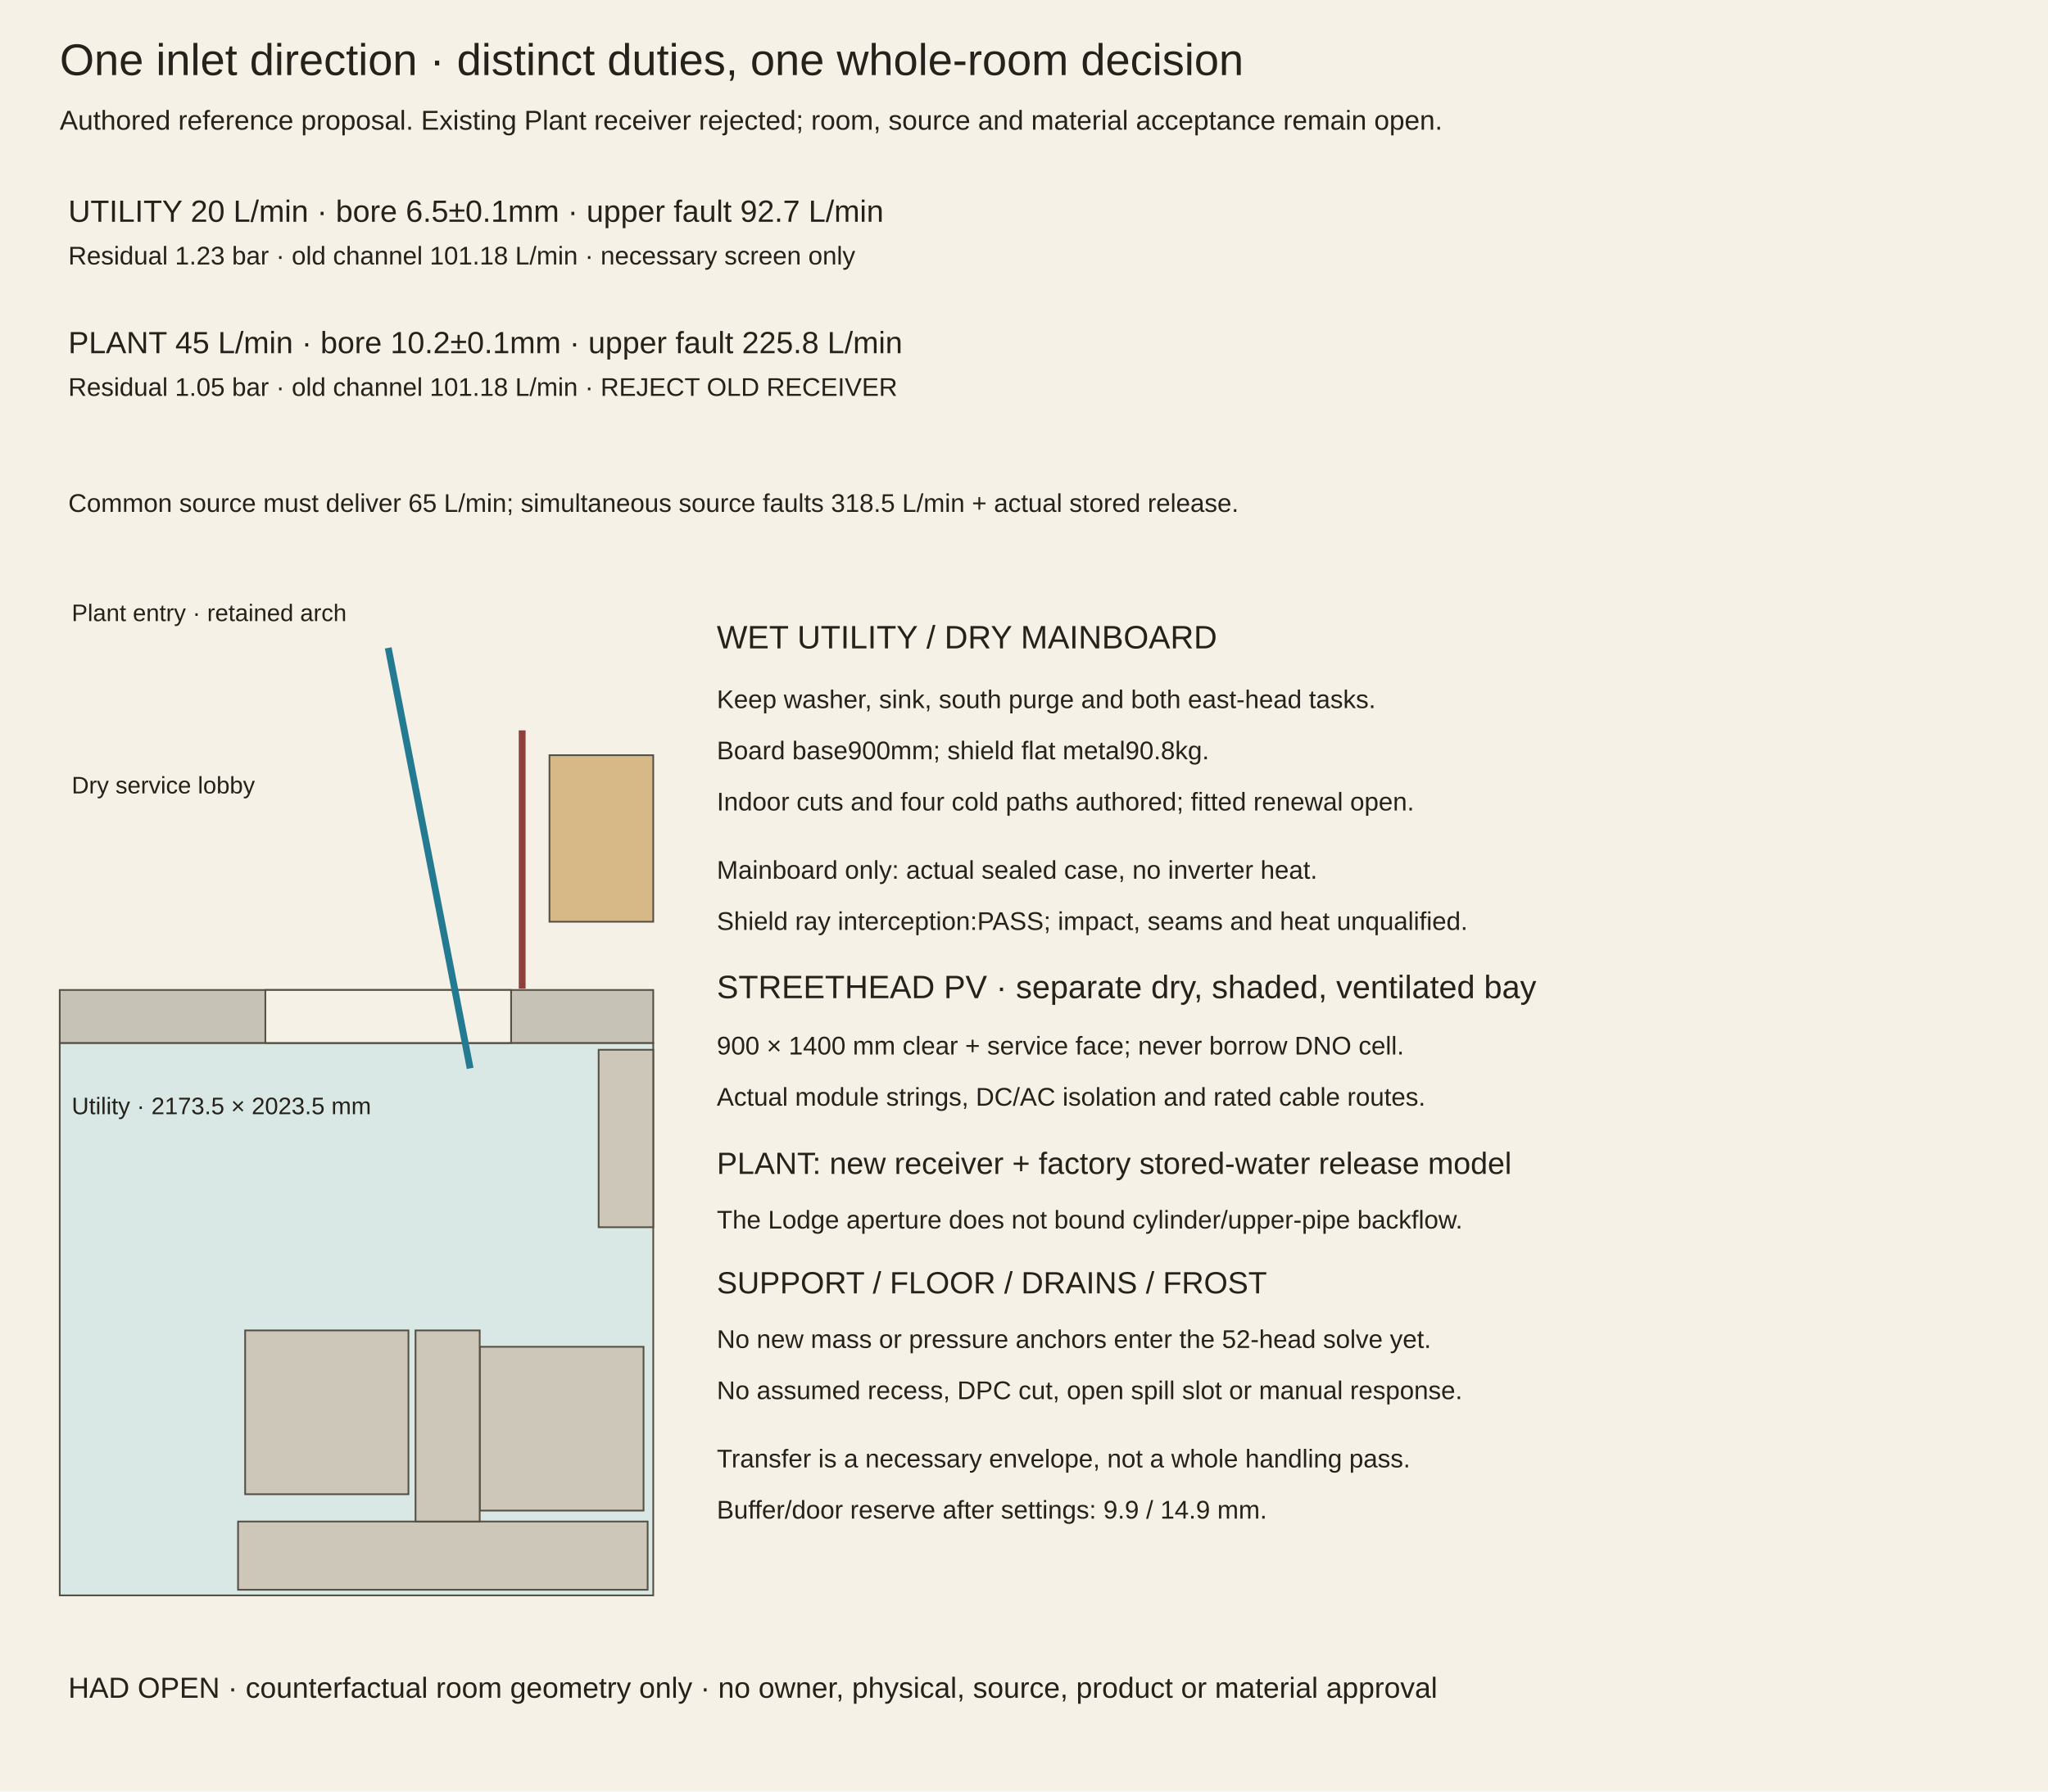
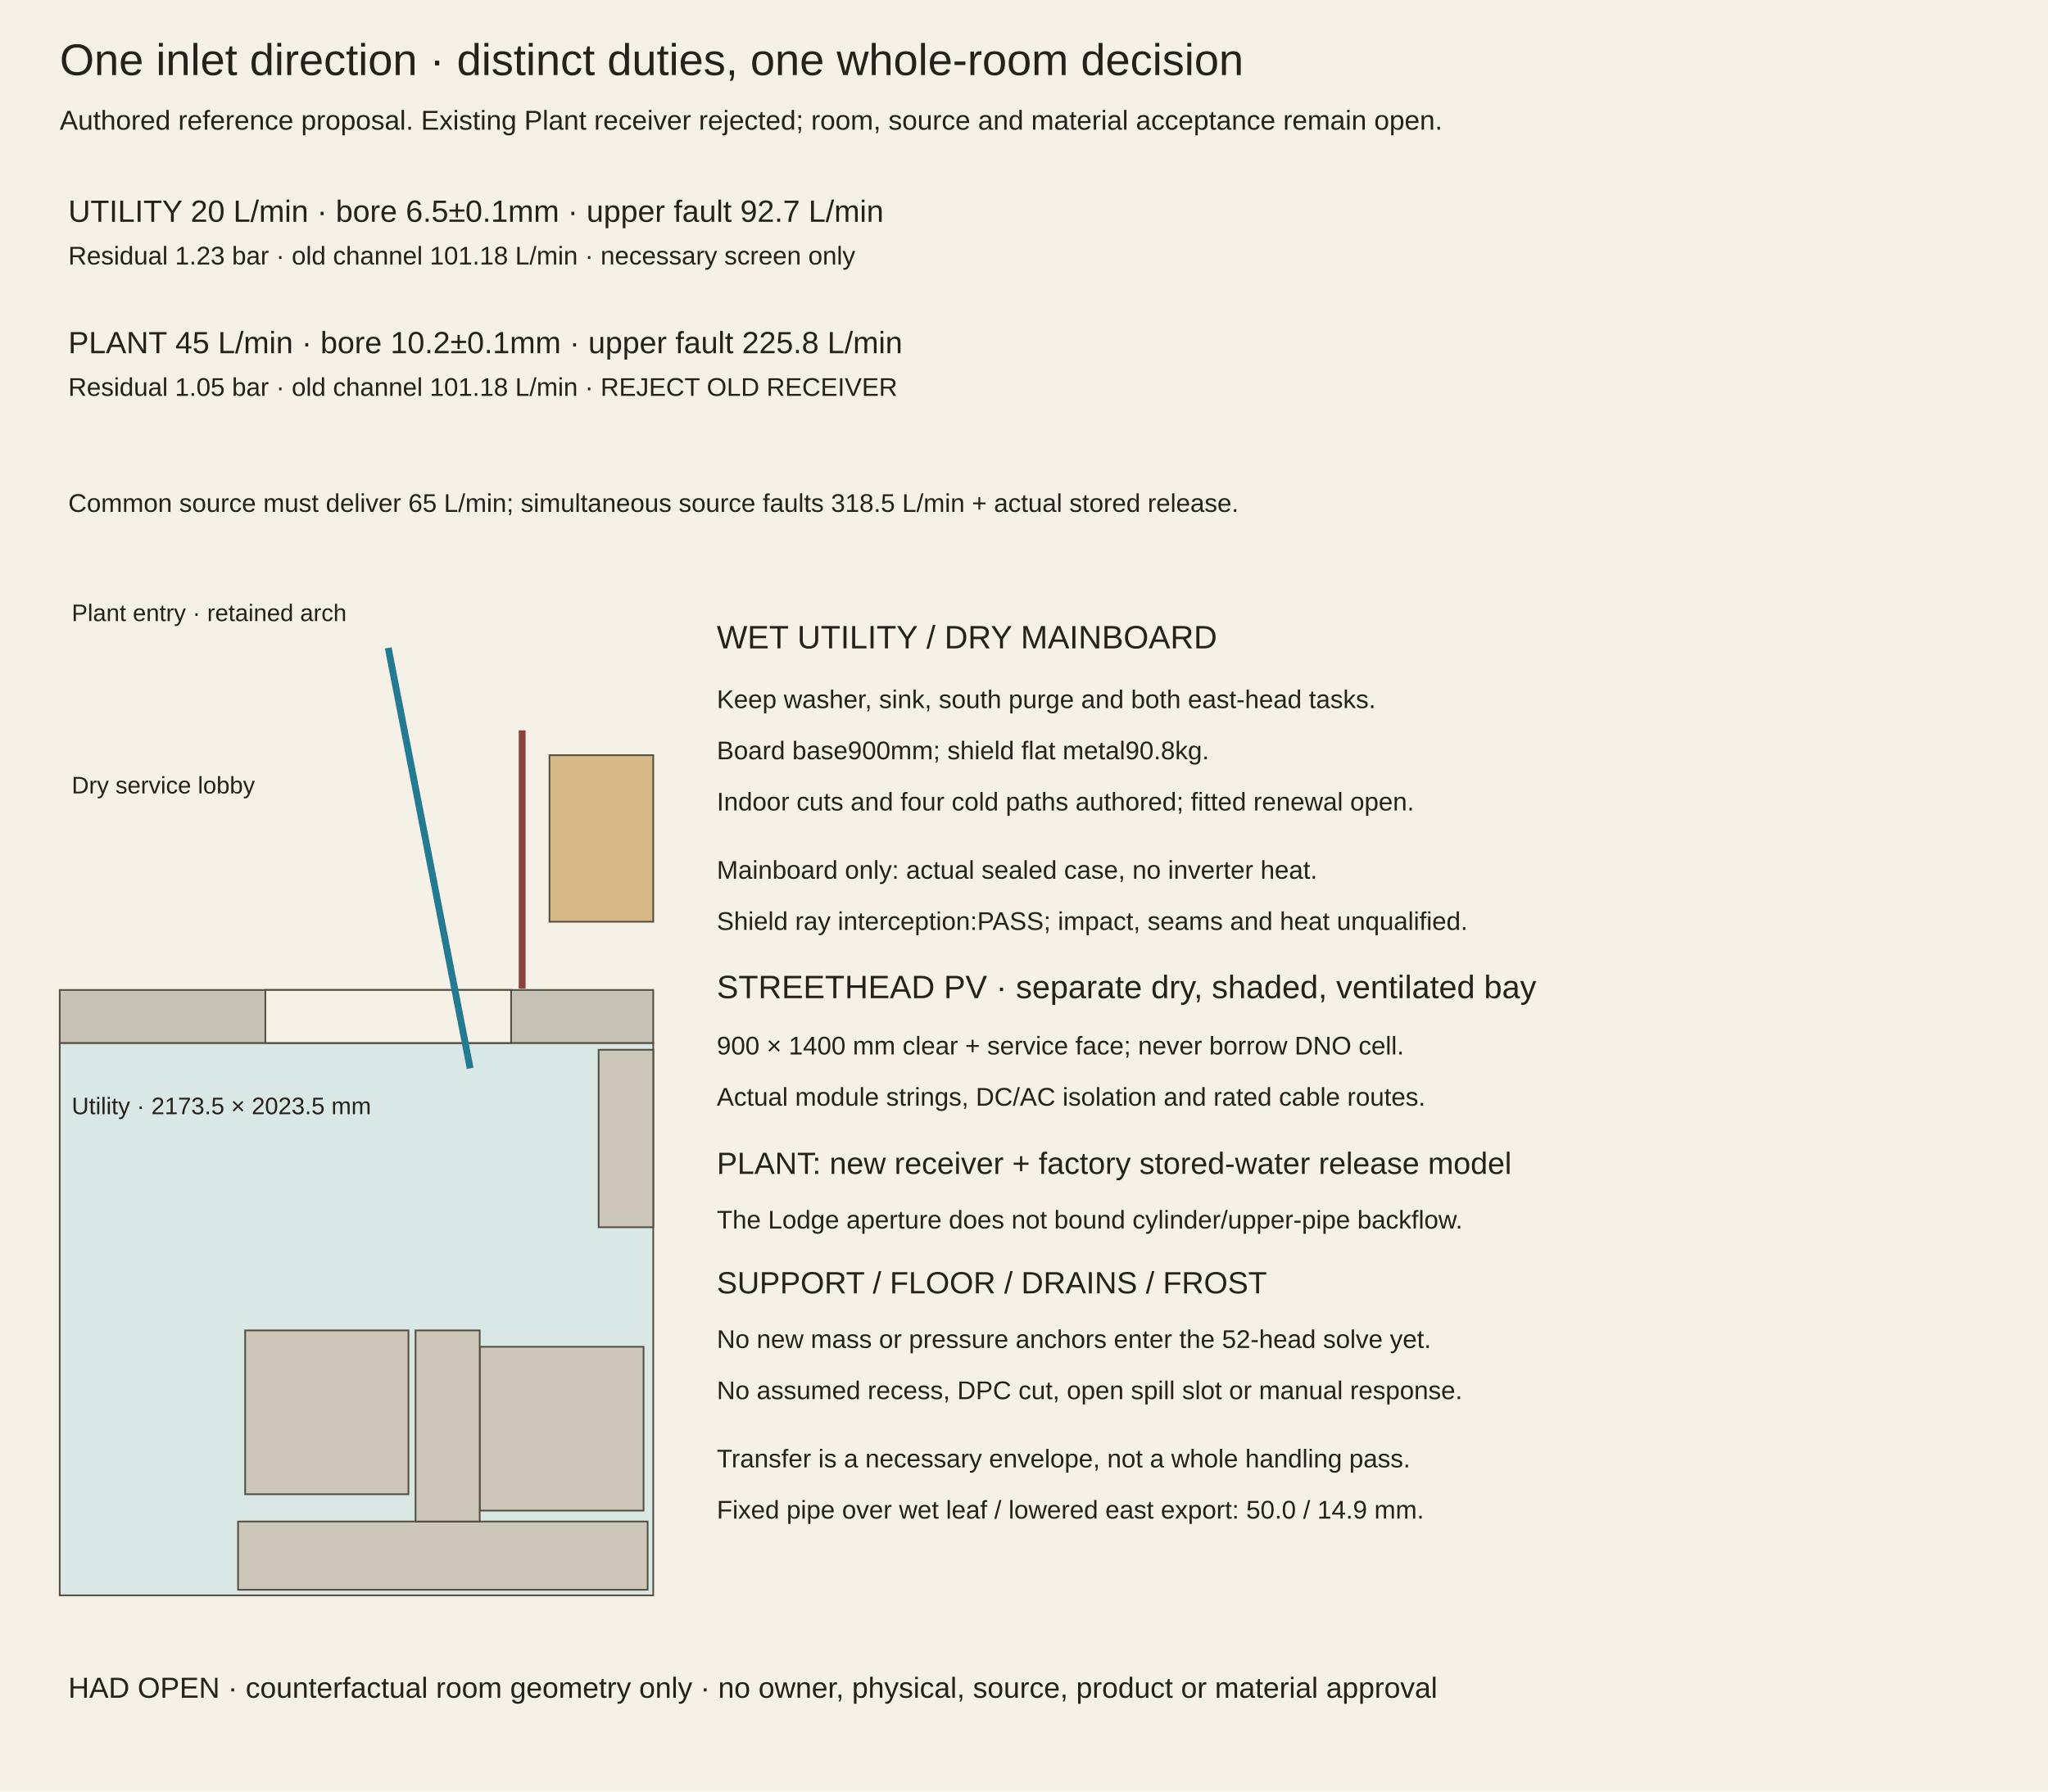
<svg xmlns="http://www.w3.org/2000/svg" width="1200" height="1050" viewBox="0 0 1200 1050">
  <rect width="1200" height="1050" fill="#f5f1e6" />
  <g font-family="Arial,sans-serif" fill="#25221c">
    <text x="35" y="44" font-size="26">One inlet direction · distinct duties, one whole-room decision</text>
    <text x="35" y="76" font-size="16">Authored reference proposal. Existing Plant receiver rejected; room, source and material acceptance remain open.</text>
    <text x="40" y="130" font-size="18">UTILITY 20 L/min · bore 6.5±0.1mm · upper fault 92.7 L/min</text>
    <text x="40" y="155" font-size="15">Residual 1.23 bar · old channel 101.18 L/min · necessary screen only</text>
    <text x="40" y="207" font-size="18">PLANT 45 L/min · bore 10.2±0.1mm · upper fault 225.8 L/min</text>
    <text x="40" y="232" font-size="15">Residual 1.05 bar · old channel 101.18 L/min · REJECT OLD RECEIVER</text>
    <text x="40" y="300" font-size="15">Common source must deliver 65 L/min; simultaneous source faults 318.5 L/min + actual stored release.</text>
    <rect x="35" y="611.24" width="347.76" height="323.76" fill="#dae8e5" stroke="#554f43" />
    <rect x="35" y="580.2" width="347.76" height="31.04" fill="#c6c2b5" stroke="#554f43" />
    <rect x="155.48" y="580.2" width="144" height="31.04" fill="#f5f1e6" stroke="#554f43" />
    <text x="42" y="653" font-size="14">Utility · 2173.5 × 2023.5 mm</text>
    <text x="42" y="364" font-size="14">Plant entry · retained arch</text>
    <text x="42" y="465" font-size="14">Dry service lobby</text>
    <rect x="350.76" y="615.24" width="32" height="104" fill="#ccc7b8" stroke="#554f43" />
    <rect x="143.64" y="779.72" width="95.68" height="96" fill="#ccc7b8" stroke="#554f43" />
    <rect x="281.08" y="789.32" width="96" height="96" fill="#ccc7b8" stroke="#554f43" />
    <rect x="139.48" y="891.72" width="240" height="40" fill="#ccc7b8" stroke="#554f43" />
    <rect x="243.48" y="779.72" width="37.6" height="112" fill="#ccc7b8" stroke="#554f43" />
    <rect x="321.96" y="442.6" width="60.8" height="97.6" fill="#d6b987" stroke="#554f43" />
    <line x1="305.96" y1="579.4" x2="305.96" y2="428.04" stroke="#8e403a" stroke-width="4" />
    <text x="420" y="380" font-size="19">WET UTILITY / DRY MAINBOARD</text>
    <text x="420" y="415" font-size="15">Keep washer, sink, south purge and both east-head tasks.</text>
    <text x="420" y="445" font-size="15">Board base900mm; shield flat metal90.8kg.</text>
    <text x="420" y="475" font-size="15">Indoor cuts and four cold paths authored; fitted renewal open.</text>
    <text x="420" y="515" font-size="15">Mainboard only: actual sealed case, no inverter heat.</text>
    <text x="420" y="545" font-size="15">Shield ray interception:PASS; impact, seams and heat unqualified.</text>
    <text x="420" y="585" font-size="19">STREETHEAD PV · separate dry, shaded, ventilated bay</text>
    <text x="420" y="618" font-size="15">900 × 1400 mm clear + service face; never borrow DNO cell.</text>
    <text x="420" y="648" font-size="15">Actual module strings, DC/AC isolation and rated cable routes.</text>
    <text x="420" y="688" font-size="18">PLANT: new receiver + factory stored-water release model</text>
    <text x="420" y="720" font-size="15">The Lodge aperture does not bound cylinder/upper-pipe backflow.</text>
    <text x="420" y="758" font-size="18">SUPPORT / FLOOR / DRAINS / FROST</text>
    <text x="420" y="790" font-size="15">No new mass or pressure anchors enter the 52-head solve yet.</text>
    <text x="420" y="820" font-size="15">No assumed recess, DPC cut, open spill slot or manual response.</text>
    <text x="420" y="860" font-size="15">Transfer is a necessary envelope, not a whole handling pass.</text>
-     <text x="420" y="890" font-size="15">Buffer/door reserve after settings: 9.9 / 14.9 mm.</text>
+     <text x="420" y="890" font-size="15">Fixed pipe over wet leaf / lowered east export: 50.0 / 14.9 mm.</text>
    <polyline points="275.48,626.12 227.48,379.72" stroke="#247b91" stroke-width="4" fill="none" />
    <text x="40" y="995" font-size="17">HAD OPEN · counterfactual room geometry only · no owner, physical, source, product or material approval</text>
  </g>
</svg>
